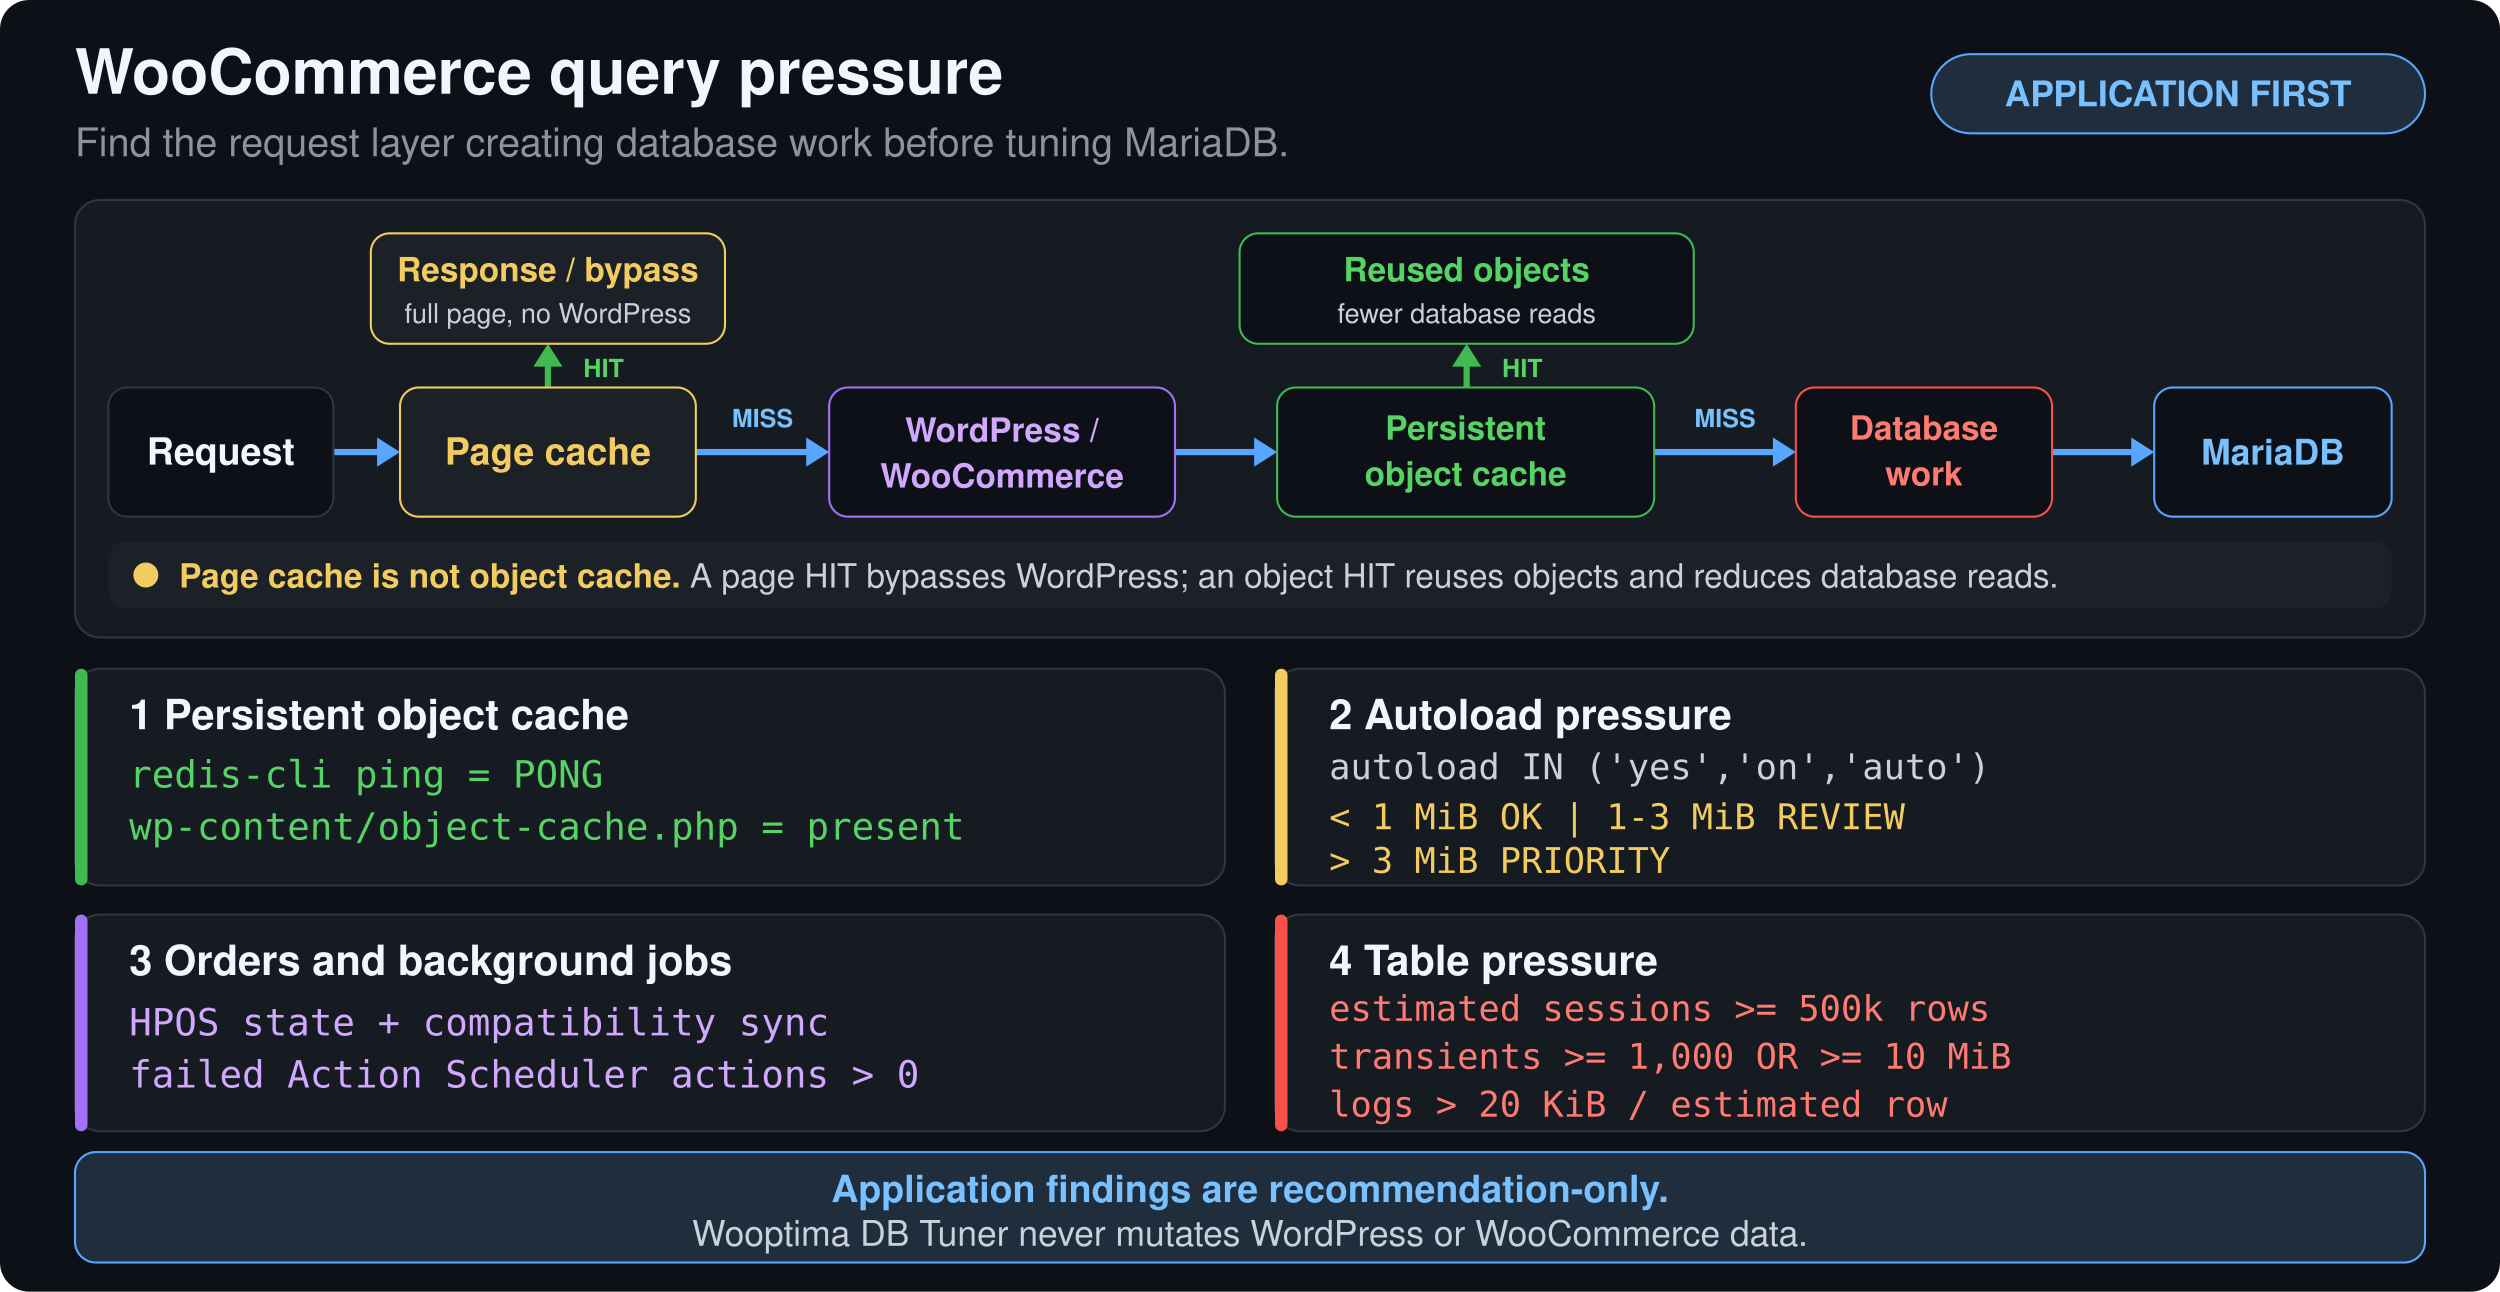
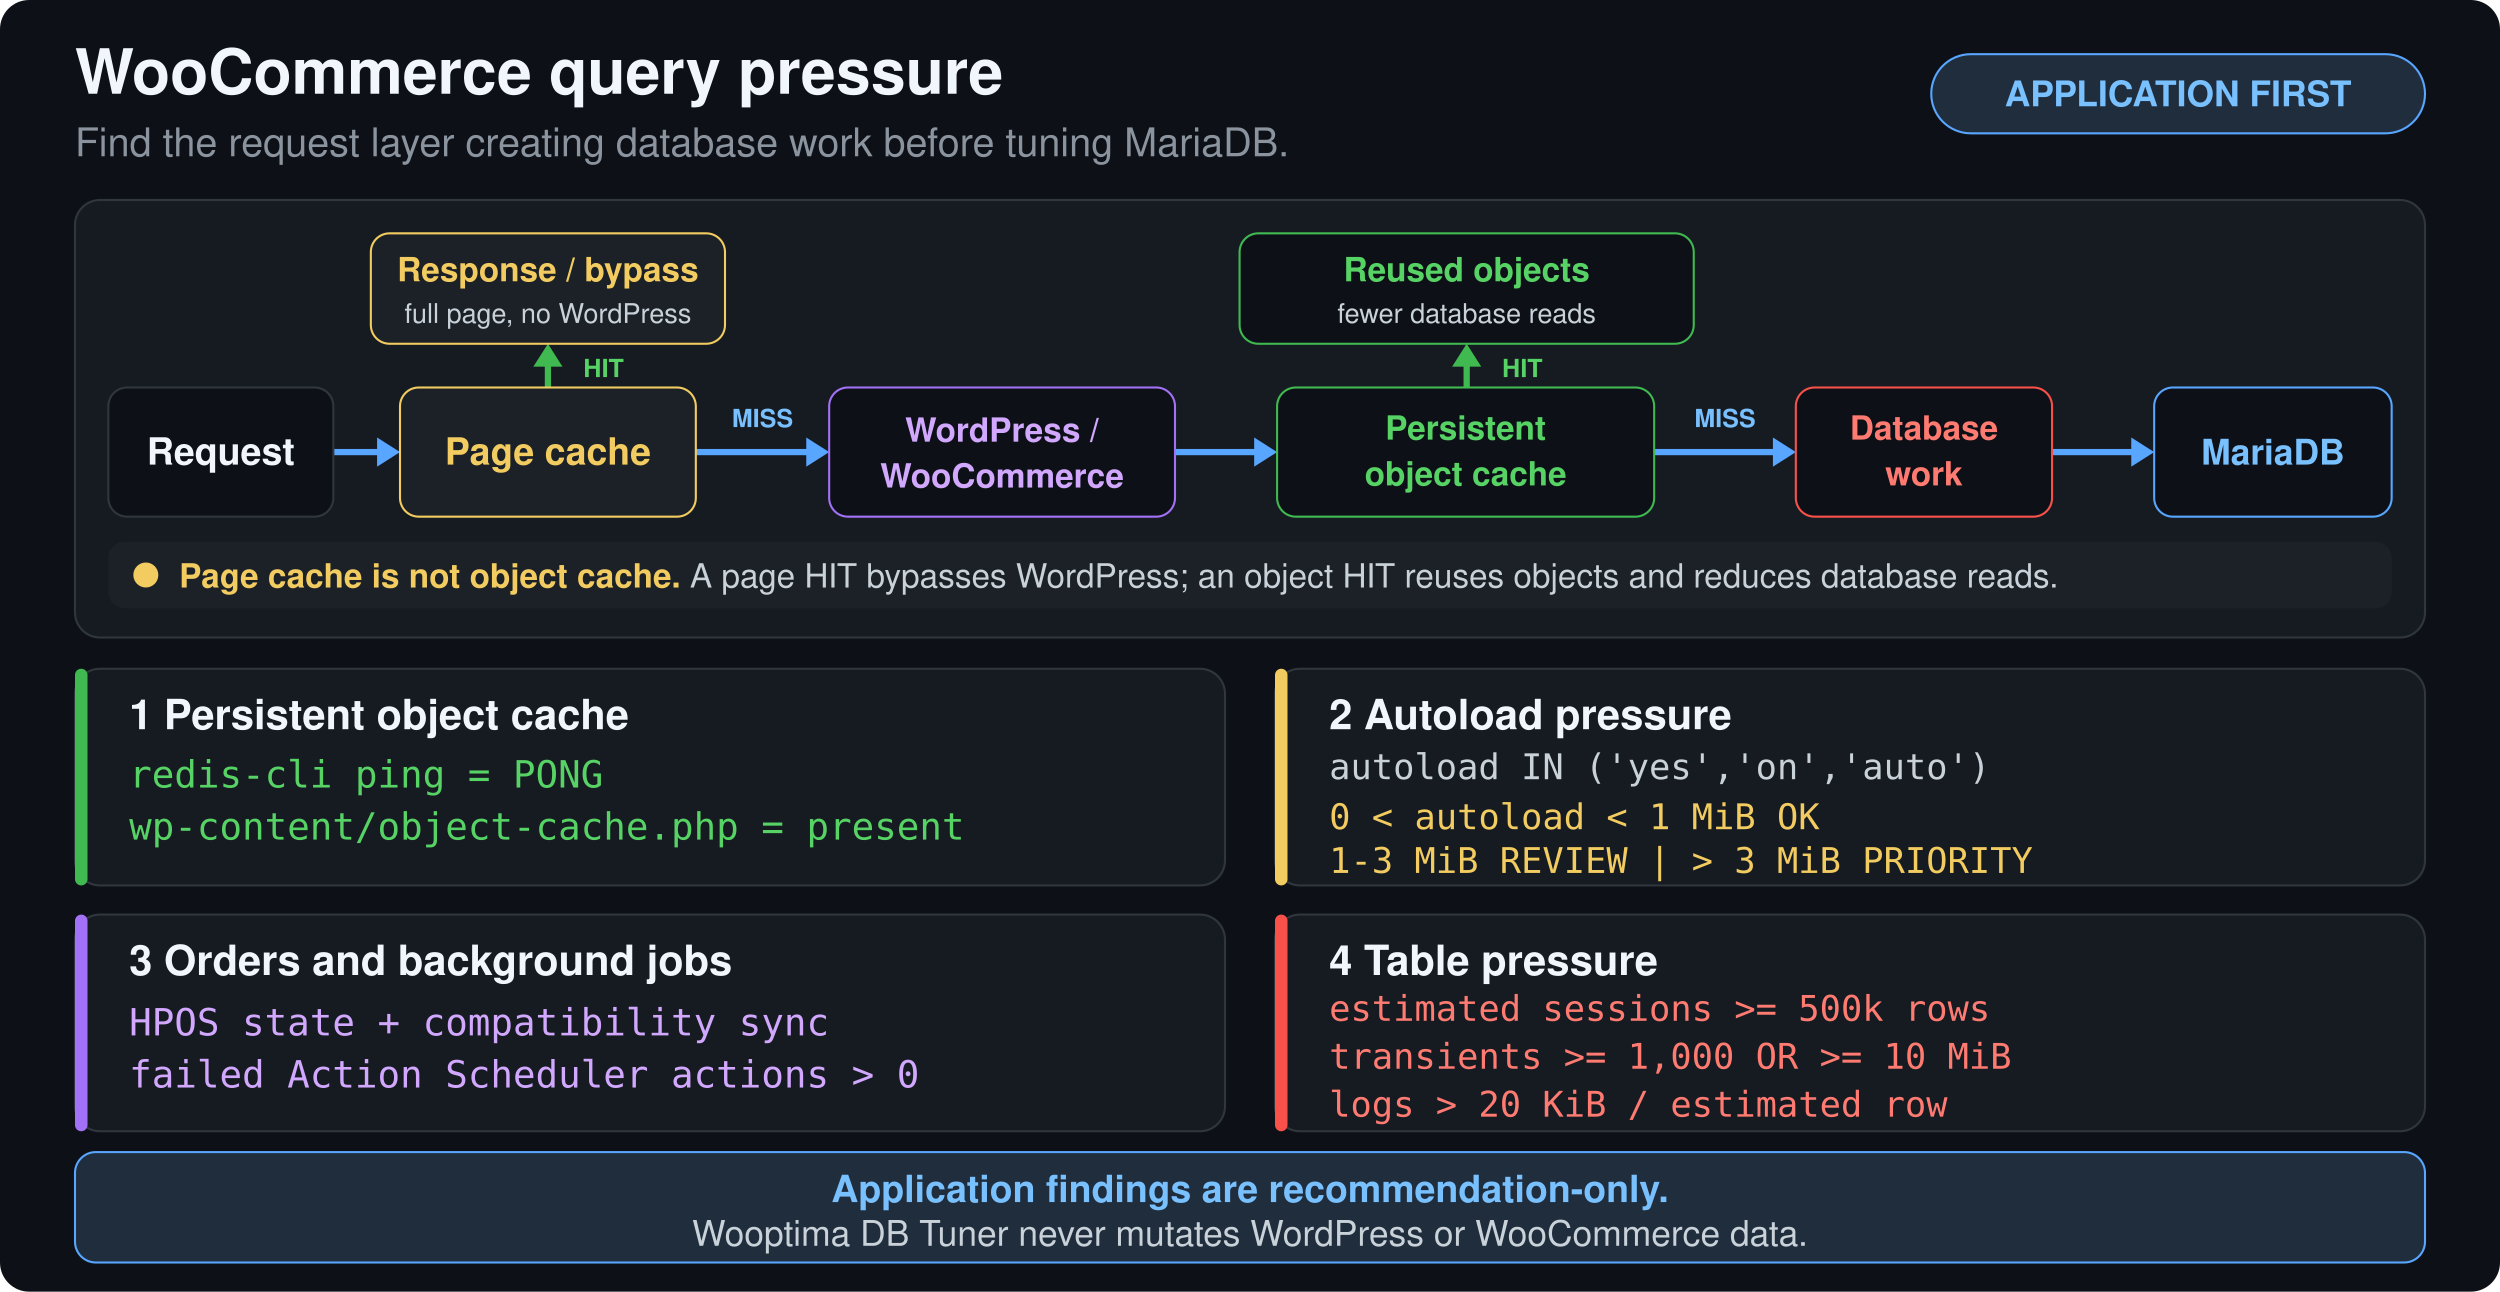
<svg xmlns="http://www.w3.org/2000/svg" width="1200" height="620" viewBox="0 0 1200 620" role="img" aria-labelledby="title desc">
  <rect width="1200" height="620" rx="14" fill="#0d1117" />
  <g font-family="-apple-system, BlinkMacSystemFont, 'Segoe UI', Helvetica, Arial, sans-serif">
    <text x="36" y="45" font-size="30" font-weight="700" fill="#f0f6fc">WooCommerce query pressure</text>
    <text x="36" y="75" font-size="19" fill="#8b949e">Find the request layer creating database work before tuning MariaDB.</text>
    <rect x="927" y="26" width="237" height="38" rx="19" fill="#1f2d3d" stroke="#58a6ff" />
    <text x="1045.5" y="51" text-anchor="middle" font-size="17" font-weight="600" fill="#79c0ff">APPLICATION FIRST</text>
    <rect x="36" y="96" width="1128" height="210" rx="12" fill="#161b22" stroke="#30363d" />
    <g fill="#58a6ff" stroke="#58a6ff" stroke-width="3">
      <path d="M 160 217 H 184 M 334 217 H 390 M 564 217 H 605 M 794 217 H 854 M 985 217 H 1026" />
      <path d="M 192 217 L 181 210 L 181 224 Z M 398 217 L 387 210 L 387 224 Z M 613 217 L 602 210 L 602 224 Z M 862 217 L 851 210 L 851 224 Z M 1034 217 L 1023 210 L 1023 224 Z" stroke="none" />
    </g>
    <g fill="#3fb950" stroke="#3fb950" stroke-width="3">
      <path d="M 263 186 V 174 M 704 186 V 174" />
      <path d="M 263 165 L 256 176 L 270 176 Z M 704 165 L 697 176 L 711 176 Z" stroke="none" />
    </g>
    <g>
      <rect x="178" y="112" width="170" height="53" rx="9" fill="#1c2128" stroke="#f2cc60" />
      <text x="263" y="135" text-anchor="middle" font-size="16" font-weight="700" fill="#f2cc60">Response / bypass</text>
      <text x="263" y="155" text-anchor="middle" font-size="13" fill="#c9d1d9">full page, no WordPress</text>
      <rect x="595" y="112" width="218" height="53" rx="9" fill="#0d1117" stroke="#3fb950" />
      <text x="704" y="135" text-anchor="middle" font-size="16" font-weight="700" fill="#56d364">Reused objects</text>
      <text x="704" y="155" text-anchor="middle" font-size="13" fill="#c9d1d9">fewer database reads</text>
      <text x="280" y="181" font-size="12" font-weight="700" fill="#56d364">HIT</text>
      <text x="721" y="181" font-size="12" font-weight="700" fill="#56d364">HIT</text>
      <text x="366" y="205" text-anchor="middle" font-size="12" font-weight="700" fill="#79c0ff">MISS</text>
      <text x="828" y="205" text-anchor="middle" font-size="12" font-weight="700" fill="#79c0ff">MISS</text>
      <rect x="52" y="186" width="108" height="62" rx="9" fill="#0d1117" stroke="#30363d" />
      <text x="106" y="223" text-anchor="middle" font-size="18" font-weight="700" fill="#f0f6fc">Request</text>
      <rect x="192" y="186" width="142" height="62" rx="9" fill="#1c2128" stroke="#f2cc60" />
      <text x="263" y="223" text-anchor="middle" font-size="18" font-weight="700" fill="#f2cc60">Page cache</text>
      <rect x="398" y="186" width="166" height="62" rx="9" fill="#0d1117" stroke="#a371f7" />
      <text x="481" y="212" text-anchor="middle" font-size="16" font-weight="700" fill="#d2a8ff">WordPress /</text>
      <text x="481" y="234" text-anchor="middle" font-size="16" font-weight="700" fill="#d2a8ff">WooCommerce</text>
      <rect x="613" y="186" width="181" height="62" rx="9" fill="#0d1117" stroke="#3fb950" />
      <text x="703.5" y="211" text-anchor="middle" font-size="16" font-weight="700" fill="#56d364">Persistent</text>
      <text x="703.5" y="233" text-anchor="middle" font-size="16" font-weight="700" fill="#56d364">object cache</text>
      <rect x="862" y="186" width="123" height="62" rx="9" fill="#0d1117" stroke="#f85149" />
      <text x="923.5" y="211" text-anchor="middle" font-size="16" font-weight="700" fill="#ff7b72">Database</text>
      <text x="923.5" y="233" text-anchor="middle" font-size="16" font-weight="700" fill="#ff7b72">work</text>
      <rect x="1034" y="186" width="114" height="62" rx="9" fill="#0d1117" stroke="#58a6ff" />
      <text x="1091" y="223" text-anchor="middle" font-size="17" font-weight="700" fill="#79c0ff">MariaDB</text>
    </g>
    <rect x="52" y="260" width="1096" height="32" rx="8" fill="#1c2128" />
    <circle cx="70" cy="276" r="6" fill="#f2cc60" />
    <text x="86" y="282" font-size="16" fill="#c9d1d9">
      <tspan font-weight="700" fill="#f2cc60">Page cache is not object cache.</tspan>
      <tspan> A page HIT bypasses WordPress; an object HIT reuses objects and reduces database reads.</tspan>
    </text>
    <g>
      <rect x="36" y="321" width="552" height="104" rx="12" fill="#161b22" stroke="#30363d" />
      <rect x="36" y="321" width="6" height="104" rx="3" fill="#3fb950" />
      <text x="62" y="350" font-size="20" font-weight="700" fill="#f0f6fc">1  Persistent object cache</text>
      <g font-family="ui-monospace, SFMono-Regular, Menlo, Consolas, monospace" font-size="18" fill="#56d364">
        <text x="62" y="378">redis-cli ping = PONG</text>
        <text x="62" y="403">wp-content/object-cache.php = present</text>
      </g>
      <rect x="612" y="321" width="552" height="104" rx="12" fill="#161b22" stroke="#30363d" />
      <rect x="612" y="321" width="6" height="104" rx="3" fill="#f2cc60" />
      <text x="638" y="350" font-size="20" font-weight="700" fill="#f0f6fc">2  Autoload pressure</text>
      <text x="638" y="374" font-family="ui-monospace, SFMono-Regular, Menlo, Consolas, monospace" font-size="17" fill="#c9d1d9">autoload IN ('yes','on','auto')</text>
      <g font-family="ui-monospace, SFMono-Regular, Menlo, Consolas, monospace" font-size="17" fill="#f2cc60">
-         <text x="638" y="398">&lt; 1 MiB OK  |  1-3 MiB REVIEW</text>
-         <text x="638" y="419">&gt; 3 MiB PRIORITY</text>
+         <text x="638" y="398">0 &lt; autoload &lt; 1 MiB OK</text>
+         <text x="638" y="419">1-3 MiB REVIEW  |  &gt; 3 MiB PRIORITY</text>
      </g>
      <rect x="36" y="439" width="552" height="104" rx="12" fill="#161b22" stroke="#30363d" />
      <rect x="36" y="439" width="6" height="104" rx="3" fill="#a371f7" />
      <text x="62" y="468" font-size="20" font-weight="700" fill="#f0f6fc">3  Orders and background jobs</text>
      <g font-family="ui-monospace, SFMono-Regular, Menlo, Consolas, monospace" font-size="18" fill="#d2a8ff">
        <text x="62" y="497">HPOS state + compatibility sync</text>
        <text x="62" y="522">failed Action Scheduler actions &gt; 0</text>
      </g>
      <rect x="612" y="439" width="552" height="104" rx="12" fill="#161b22" stroke="#30363d" />
      <rect x="612" y="439" width="6" height="104" rx="3" fill="#f85149" />
      <text x="638" y="468" font-size="20" font-weight="700" fill="#f0f6fc">4  Table pressure</text>
      <g font-family="ui-monospace, SFMono-Regular, Menlo, Consolas, monospace" font-size="17" fill="#ff7b72">
        <text x="638" y="490">estimated sessions &gt;= 500k rows</text>
        <text x="638" y="513">transients &gt;= 1,000 OR &gt;= 10 MiB</text>
        <text x="638" y="536">logs &gt; 20 KiB / estimated row</text>
      </g>
    </g>
    <rect x="36" y="553" width="1128" height="53" rx="10" fill="#1f2d3d" stroke="#58a6ff" />
    <text x="600" y="577" text-anchor="middle" font-size="18" font-weight="700" fill="#79c0ff">Application findings are recommendation-only.</text>
    <text x="600" y="598" text-anchor="middle" font-size="17" fill="#c9d1d9">Wooptima DB Tuner never mutates WordPress or WooCommerce data.</text>
  </g>
</svg>
